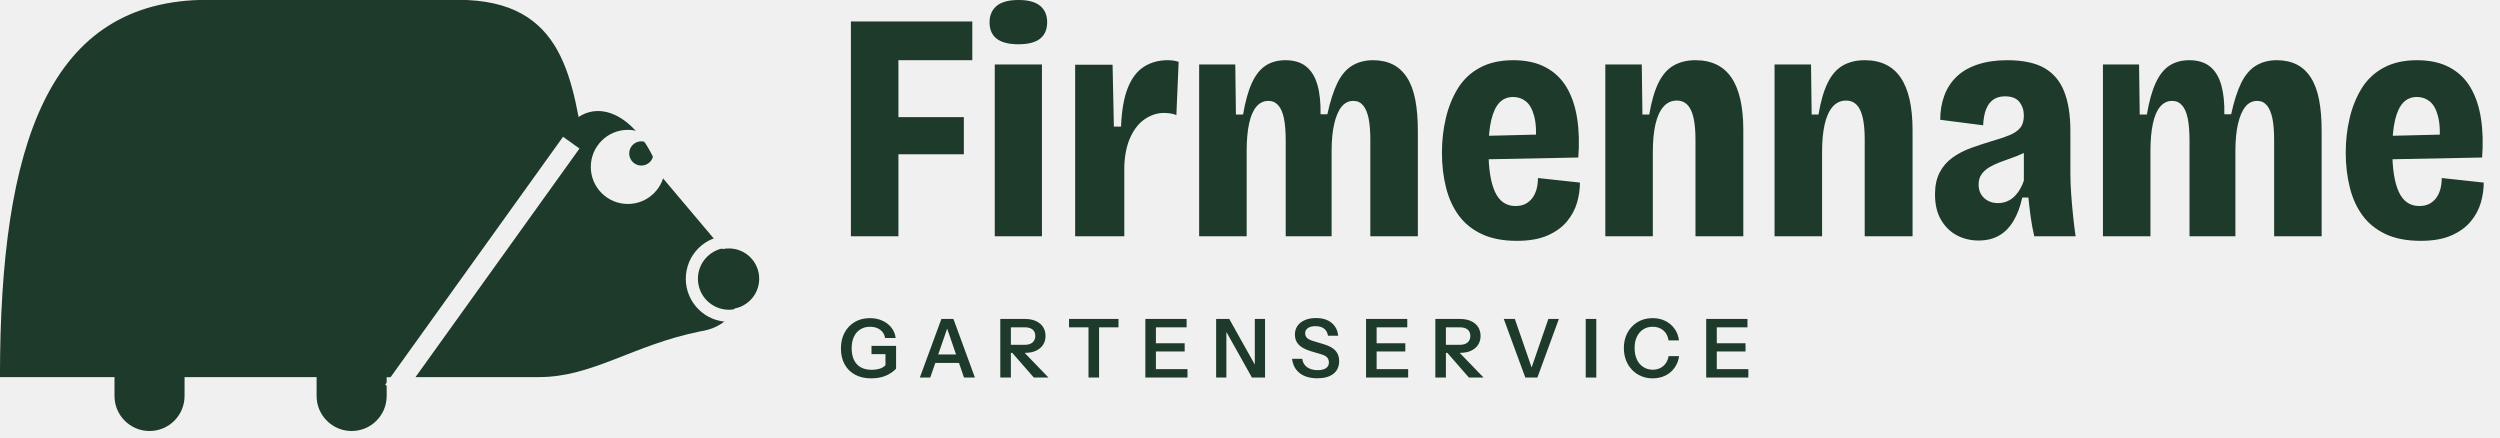
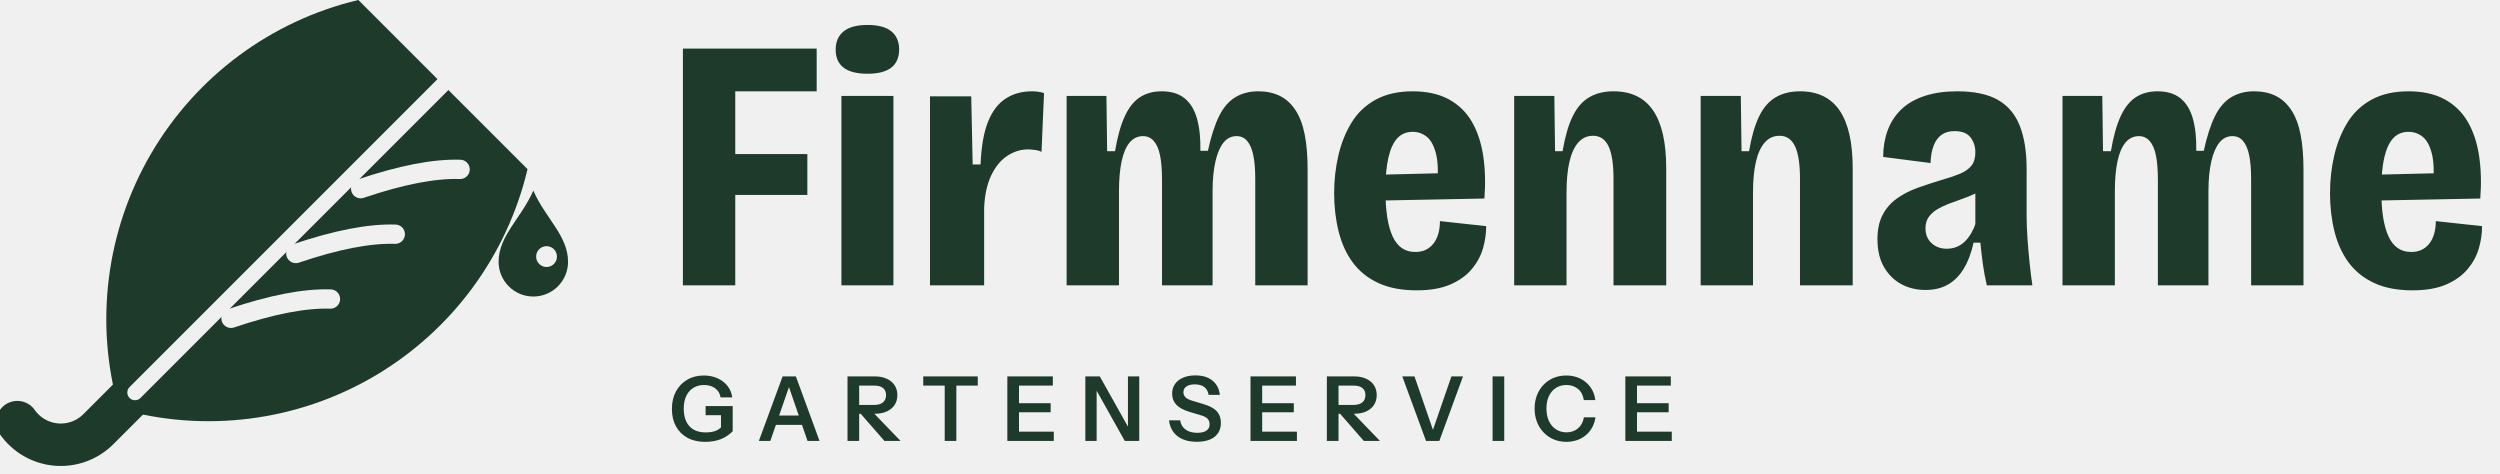
- <svg xmlns="http://www.w3.org/2000/svg" viewBox="0 0 768.15 134.57" width="768.15" height="134.57" role="img" aria-label="Firmenname Gartenservice">
-   <g transform="translate(-20.71 -70.43) scale(4.14)">
-     <defs>
-       <clipPath id="ip-c">
-         <path d="M5 45C5 27.64 8.64 17 20.4 17L39 17C47 17 47.5 23 48.5 29L35 45Z" />
-       </clipPath>
-       <mask id="ip-m" maskUnits="userSpaceOnUse" x="0" y="0" width="64" height="64">
-         <rect width="64" height="64" fill="#fff" />
-         <path d="M34.2 46L47.4 27.6" fill="none" stroke="#000" stroke-width="1.5" />
-         <circle cx="51.6" cy="29.4" r="2.75" fill="#000" />
-         <circle cx="52.6" cy="28.4" r=".9" fill="#fff" />
-         <circle cx="59.1" cy="37.7" r="2.75" fill="none" stroke="#000" stroke-width=".9" />
-       </mask>
-     </defs>
-     <g fill="#1E3A2B" mask="url(#ip-m)">
-       <path d="M5 45C5 27.64 8.64 17 20.4 17L39 17C47 17 47.5 23 48.5 29L35 45Z" />
-       <path d="M33.5 45L46.6 27.2C48.8 23.4 52.6 25.6 54 30L59.4 36.4C60.4 39 59.6 41.2 57 41.6C52 42.6 49 45 45 45Z" />
-       <circle cx="59.1" cy="37.7" r="2.25" />
-       <path d="M13.5 44h5.2v2.4a2.6 2.6 0 0 1-5.2 0ZM28.5 44h5.2v2.4a2.6 2.6 0 0 1-5.2 0Z" />
+ <svg xmlns="http://www.w3.org/2000/svg" viewBox="0 0 697.13 131.92" width="697.13" height="131.92" role="img" aria-label="Firmenname Gartenservice">
+   <g transform="translate(0 6.96)">
+     <g transform="translate(-7.22 -24.8) scale(2.69)">
+       <defs>
+         <mask id="bp-m" maskUnits="userSpaceOnUse" x="-8" y="-8" width="80" height="80">
+           <rect x="-8" y="-8" width="80" height="80" fill="#fff" />
+           <path d="M16.68 47.32L48.6 15.4" stroke="#000" stroke-width="1.6" stroke-linecap="round" />
+           <path d="M26.63 39.63Q32.92 37.5 36.94 37.63M33.35 32.91Q39.64 30.78 43.66 30.91M40.07 26.19Q46.36 24.06 50.38 24.19" fill="none" stroke="#000" stroke-width="2" stroke-linecap="round" />
+           <circle cx="59.34" cy="33.23" r="1.08" fill="#000" />
+         </mask>
+       </defs>
+       <g mask="url(#bp-m)">
+         <path d="M17.1 46.9L12.88 51.12A5.5 5.5 0 0 1 4.48 50.39" fill="none" stroke="#1E3A2B" stroke-width="4.4" stroke-linecap="round" />
+         <path fill="#1E3A2B" d="M15 49A34 34 0 0 0 57.37 24.17L39.83 6.63A34 34 0 0 0 15 49Z" />
+         <path fill="#1E3A2B" d="M57.97 26.39C59.23 29.27 61.57 31.07 61.57 33.77A3.6 3.6 0 0 1 54.37 33.77C54.37 31.07 56.71 29.27 57.97 26.39Z" />
+       </g>
    </g>
+     <path fill="#1E3A2B" transform="translate(184.43 72.6)" d="M6 0V-66H20.6V0ZM12.6 -25.2V-36.6H40.7V-25.2ZM12.6 -54.1V-66H43.3V-54.1ZM50.2 0V-52.8H64.7V0ZM57.5 -59Q53 -59 50.8 -60.7Q48.6 -62.4 48.6 -65.7Q48.6 -69 50.8 -70.8Q53 -72.6 57.5 -72.6Q62 -72.6 64.15 -70.8Q66.3 -69 66.3 -65.8Q66.3 -62.4 64.1 -60.7Q61.9 -59 57.5 -59ZM74.9 0V-28.2V-52.7H86.4L86.8 -33.7H89Q89.3 -41.2 91.1 -45.65Q92.9 -50.1 96.05 -52.1Q99.2 -54.1 103.3 -54.1Q104.1 -54.1 104.95 -54Q105.8 -53.9 106.7 -53.6L106 -37.2Q105.3 -37.6 104.15 -37.75Q103 -37.9 102.2 -37.9Q99.2 -37.9 96.45 -36.1Q93.7 -34.3 91.95 -30.6Q90.2 -26.9 90 -21.5V0ZM113 0V-34V-52.8H124.1L124.3 -37.4H126.5Q127.5 -43.4 129.2 -47.1Q130.9 -50.8 133.45 -52.45Q136 -54.1 139.5 -54.1Q143.5 -54.1 145.9 -52.15Q148.3 -50.2 149.35 -46.5Q150.4 -42.8 150.3 -37.5H152.4Q153.7 -43.5 155.5 -47.15Q157.3 -50.8 160.05 -52.45Q162.8 -54.1 166.4 -54.1Q169.9 -54.1 172.5 -52.8Q175.1 -51.5 176.85 -48.8Q178.6 -46.1 179.4 -42Q180.2 -37.9 180.2 -32.3V0H165.6V-29.6Q165.6 -33.7 165.05 -36.3Q164.5 -38.9 163.35 -40.25Q162.2 -41.6 160.4 -41.6Q158.2 -41.6 156.75 -39.8Q155.3 -38 154.5 -34.55Q153.7 -31.1 153.7 -26.2V0H139.6V-29.3Q139.6 -33.6 139.05 -36.25Q138.5 -38.9 137.3 -40.25Q136.1 -41.6 134.3 -41.6Q132.1 -41.6 130.6 -39.85Q129.1 -38.1 128.35 -34.65Q127.6 -31.2 127.6 -26.2V0ZM210.6 1.4Q204.3 1.4 199.9 -0.65Q195.5 -2.7 192.8 -6.35Q190.1 -10 188.85 -15Q187.6 -20 187.6 -25.7Q187.6 -31.2 188.8 -36.3Q190 -41.4 192.5 -45.45Q195 -49.5 199.25 -51.8Q203.5 -54.1 209.5 -54.1Q215.4 -54.1 219.5 -51.9Q223.6 -49.7 225.95 -45.7Q228.3 -41.7 229.15 -36.2Q230 -30.7 229.5 -24.2L198.5 -23.6V-30.8L219.1 -31.3L216.4 -28.2Q216.8 -33.7 215.95 -36.9Q215.1 -40.1 213.4 -41.45Q211.7 -42.8 209.5 -42.8Q206.9 -42.8 205.25 -41.05Q203.6 -39.3 202.75 -35.7Q201.9 -32.1 201.9 -26.5Q201.9 -18 203.9 -13.65Q205.9 -9.3 210.2 -9.3Q211.9 -9.3 213.15 -9.9Q214.4 -10.5 215.3 -11.65Q216.2 -12.8 216.65 -14.4Q217.1 -16 217.1 -17.9L230 -16.5Q230 -13.4 229.1 -10.3Q228.2 -7.2 226 -4.55Q223.8 -1.9 220.05 -0.25Q216.3 1.4 210.6 1.4ZM237.8 0V-33V-52.8H249L249.2 -37.4H251.3Q252.3 -43.4 254.1 -47.1Q255.9 -50.8 258.75 -52.45Q261.6 -54.1 265.5 -54.1Q272.9 -54.1 276.55 -48.75Q280.2 -43.4 280.2 -32.6V0H265.5V-29.7Q265.5 -35.9 264.1 -38.8Q262.7 -41.7 259.8 -41.7Q257.3 -41.7 255.65 -39.8Q254 -37.9 253.2 -34.4Q252.4 -30.9 252.4 -25.9V0ZM289.8 0V-33V-52.8H301L301.2 -37.4H303.3Q304.3 -43.4 306.1 -47.1Q307.9 -50.8 310.75 -52.45Q313.6 -54.1 317.5 -54.1Q324.9 -54.1 328.55 -48.75Q332.2 -43.4 332.2 -32.6V0H317.5V-29.7Q317.5 -35.9 316.1 -38.8Q314.7 -41.7 311.8 -41.7Q309.3 -41.7 307.65 -39.8Q306 -37.9 305.2 -34.4Q304.4 -30.9 304.4 -25.9V0ZM352.5 1.3Q348.8 1.3 345.8 -0.3Q342.8 -1.9 340.95 -5.05Q339.1 -8.2 339.1 -12.9Q339.1 -16.8 340.5 -19.55Q341.9 -22.3 344.45 -24.15Q347 -26 350.35 -27.2Q353.7 -28.4 357.4 -29.5Q360.2 -30.3 362.2 -31.15Q364.2 -32 365.3 -33.35Q366.4 -34.7 366.4 -37.1Q366.4 -39.5 365.05 -41.25Q363.7 -43 360.6 -43Q358.4 -43 356.95 -41.95Q355.5 -40.9 354.75 -38.9Q354 -36.9 353.9 -34.1L340.7 -35.8Q340.7 -39.8 341.95 -43.2Q343.2 -46.6 345.75 -49.05Q348.3 -51.5 352.25 -52.8Q356.2 -54.1 361.3 -54.1Q368.5 -54.1 372.7 -51.7Q376.9 -49.3 378.8 -44.45Q380.7 -39.6 380.7 -32.4V-19.2Q380.7 -16.3 380.95 -12.85Q381.2 -9.4 381.55 -6.05Q381.9 -2.7 382.3 0H369.6Q368.9 -3 368.5 -5.9Q368.1 -8.8 367.8 -11.9H365.9Q365 -7.7 363.2 -4.7Q361.4 -1.7 358.75 -0.2Q356.1 1.3 352.5 1.3ZM358.4 -10.2Q359.9 -10.2 361.15 -10.7Q362.4 -11.2 363.4 -12.15Q364.4 -13.1 365.2 -14.45Q366 -15.8 366.4 -17.1V-28.3L369.5 -27.6Q368.1 -26.4 366.3 -25.55Q364.5 -24.7 362.6 -24.05Q360.7 -23.4 358.9 -22.7Q357.1 -22 355.7 -21.15Q354.3 -20.3 353.4 -19.05Q352.5 -17.8 352.5 -15.9Q352.5 -13.3 354.2 -11.75Q355.9 -10.2 358.4 -10.2ZM390.7 0V-34V-52.8H401.8L402 -37.4H404.2Q405.2 -43.4 406.9 -47.1Q408.6 -50.8 411.15 -52.45Q413.7 -54.1 417.2 -54.1Q421.2 -54.1 423.6 -52.15Q426 -50.2 427.05 -46.5Q428.1 -42.8 428 -37.5H430.1Q431.4 -43.5 433.2 -47.15Q435 -50.8 437.75 -52.45Q440.5 -54.1 444.1 -54.1Q447.6 -54.1 450.2 -52.8Q452.8 -51.5 454.55 -48.8Q456.3 -46.1 457.1 -42Q457.9 -37.9 457.9 -32.3V0H443.3V-29.6Q443.3 -33.7 442.75 -36.3Q442.2 -38.9 441.05 -40.25Q439.9 -41.6 438.1 -41.6Q435.9 -41.6 434.45 -39.8Q433 -38 432.2 -34.55Q431.4 -31.1 431.4 -26.2V0H417.3V-29.3Q417.3 -33.6 416.75 -36.25Q416.2 -38.9 415 -40.25Q413.8 -41.6 412 -41.6Q409.8 -41.6 408.3 -39.85Q406.8 -38.1 406.05 -34.65Q405.3 -31.2 405.3 -26.2V0ZM488.3 1.4Q482 1.4 477.6 -0.65Q473.2 -2.7 470.5 -6.35Q467.8 -10 466.55 -15Q465.3 -20 465.3 -25.7Q465.3 -31.2 466.5 -36.3Q467.7 -41.4 470.2 -45.45Q472.7 -49.5 476.95 -51.8Q481.2 -54.1 487.2 -54.1Q493.1 -54.1 497.2 -51.9Q501.3 -49.7 503.65 -45.7Q506 -41.7 506.85 -36.2Q507.7 -30.7 507.2 -24.2L476.2 -23.6V-30.8L496.8 -31.3L494.1 -28.2Q494.5 -33.7 493.65 -36.9Q492.8 -40.1 491.1 -41.45Q489.4 -42.8 487.2 -42.8Q484.6 -42.8 482.95 -41.05Q481.3 -39.3 480.45 -35.7Q479.6 -32.1 479.6 -26.5Q479.6 -18 481.6 -13.65Q483.6 -9.3 487.9 -9.3Q489.6 -9.3 490.85 -9.9Q492.1 -10.5 493 -11.65Q493.9 -12.8 494.35 -14.4Q494.8 -16 494.8 -17.9L507.7 -16.5Q507.7 -13.4 506.8 -10.3Q505.9 -7.2 503.7 -4.55Q501.5 -1.9 497.75 -0.25Q494 1.4 488.3 1.4Z" />
+     <path fill="#1E3A2B" transform="translate(186.43 116)" d="M10.18 0.25Q7.33 0.25 5.25 -0.89Q3.18 -2.02 2.05 -4.09Q0.93 -6.15 0.93 -8.93Q0.93 -11.7 2.05 -13.79Q3.18 -15.88 5.18 -17.06Q7.18 -18.25 9.83 -18.25Q11.98 -18.25 13.69 -17.46Q15.4 -16.68 16.46 -15.31Q17.53 -13.95 17.75 -12.15H14.5Q14.25 -13.75 13 -14.68Q11.75 -15.6 9.88 -15.6Q8.18 -15.6 6.9 -14.8Q5.62 -14 4.93 -12.53Q4.23 -11.05 4.23 -9Q4.23 -6.9 4.94 -5.41Q5.65 -3.93 7.01 -3.15Q8.38 -2.38 10.35 -2.38Q11.88 -2.38 12.98 -2.76Q14.08 -3.15 14.75 -3.93L17.88 -2.7Q16.45 -1.25 14.57 -0.5Q12.7 0.25 10.18 0.25ZM14.62 -2.7V-7.95L15.4 -7.18H10.33V-9.73H17.88V-2.7ZM25.18 0 31.8 -18H34.6L28.38 0ZM38.75 0 32.55 -18H35.5L42.1 0ZM28.6 -7.08H38.45V-4.48H28.6ZM49.9 0V-18H57.5Q59.42 -18 60.85 -17.35Q62.27 -16.7 63.04 -15.53Q63.8 -14.35 63.8 -12.78Q63.8 -11.23 63.04 -10.05Q62.27 -8.88 60.85 -8.22Q59.42 -7.58 57.5 -7.58H52.45V-10.05H57.4Q58.97 -10.05 59.81 -10.78Q60.65 -11.5 60.65 -12.78Q60.65 -14.05 59.83 -14.74Q59 -15.43 57.4 -15.43H53.15V0ZM60.2 0 52.17 -9.2H55.82L64.7 0ZM77 0V-15.43H71.02V-18H86.22V-15.43H80.25V0ZM94.47 0V-18H97.72V0ZM96.02 0V-2.58H107.42V0ZM96.02 -8V-10.53H106.55V-8ZM96.02 -15.43V-18H107.15V-15.43ZM116.22 0V-18H120.25L129.02 -2.35L128.1 -2.12V-18H131.25V0H127.22L118.45 -15.65L119.37 -15.88V0ZM147.32 0.23Q143.92 0.23 141.91 -1.34Q139.9 -2.9 139.55 -5.75H142.67Q142.9 -4.1 144.15 -3.19Q145.4 -2.27 147.42 -2.27Q149.1 -2.27 149.99 -2.89Q150.87 -3.5 150.87 -4.6Q150.87 -5.58 150.32 -6.18Q149.77 -6.78 148.47 -7.15L145.22 -8.12Q142.75 -8.88 141.59 -10.1Q140.42 -11.33 140.42 -13.18Q140.42 -14.73 141.22 -15.88Q142.02 -17.03 143.49 -17.65Q144.95 -18.28 146.9 -18.28Q149.9 -18.28 151.69 -16.81Q153.47 -15.35 153.72 -12.85H150.6Q150.32 -14.35 149.35 -15.06Q148.37 -15.78 146.72 -15.78Q145.27 -15.78 144.42 -15.2Q143.57 -14.62 143.57 -13.62Q143.57 -12.8 144.09 -12.23Q144.6 -11.65 146 -11.23L149.3 -10.23Q151.77 -9.5 152.9 -8.25Q154.02 -7 154.02 -5.08Q154.02 -2.53 152.26 -1.15Q150.5 0.23 147.32 0.23ZM162.28 0V-18H165.53V0ZM163.82 0V-2.58H175.22V0ZM163.82 -8V-10.53H174.35V-8ZM163.82 -15.43V-18H174.95V-15.43ZM183.57 0V-18H191.17Q193.1 -18 194.52 -17.35Q195.95 -16.7 196.71 -15.53Q197.47 -14.35 197.47 -12.78Q197.47 -11.23 196.71 -10.05Q195.95 -8.88 194.52 -8.22Q193.1 -7.58 191.17 -7.58H186.12V-10.05H191.07Q192.65 -10.05 193.49 -10.78Q194.32 -11.5 194.32 -12.78Q194.32 -14.05 193.5 -14.74Q192.67 -15.43 191.07 -15.43H186.82V0ZM193.88 0 185.85 -9.2H189.5L198.38 0ZM211.22 0 204.6 -18H208L213.43 -2.3H212.88L218.3 -18H221.53L214.93 0ZM229.78 0V-18H233.03V0ZM250.35 0.25Q248.42 0.25 246.81 -0.44Q245.2 -1.12 244 -2.38Q242.8 -3.62 242.15 -5.33Q241.5 -7.03 241.5 -9.05Q241.5 -11.08 242.15 -12.75Q242.8 -14.43 243.99 -15.66Q245.17 -16.9 246.79 -17.58Q248.4 -18.25 250.35 -18.25Q252.5 -18.25 254.22 -17.4Q255.95 -16.55 257.06 -15.01Q258.18 -13.48 258.43 -11.4H255.22Q254.92 -13.43 253.6 -14.51Q252.27 -15.6 250.38 -15.6Q248.7 -15.6 247.45 -14.8Q246.2 -14 245.5 -12.54Q244.8 -11.08 244.8 -9.08Q244.8 -7.03 245.5 -5.54Q246.2 -4.05 247.47 -3.23Q248.75 -2.4 250.4 -2.4Q252.25 -2.4 253.57 -3.49Q254.9 -4.58 255.25 -6.58H258.47Q258.18 -4.53 257.06 -2.98Q255.95 -1.43 254.22 -0.59Q252.5 0.25 250.35 0.25ZM266.8 0V-18H270.05V0ZM268.35 0V-2.58H279.75V0ZM268.35 -8V-10.53H278.88V-8ZM268.35 -15.43V-18H279.48V-15.43Z" />
  </g>
-   <path fill="#1E3A2B" transform="translate(255.45 72.6)" d="M6 0V-66H20.6V0ZM12.6 -25.2V-36.6H40.7V-25.2ZM12.6 -54.1V-66H43.3V-54.1ZM50.2 0V-52.8H64.7V0ZM57.5 -59Q53 -59 50.8 -60.7Q48.6 -62.4 48.6 -65.7Q48.6 -69 50.8 -70.8Q53 -72.6 57.5 -72.6Q62 -72.6 64.15 -70.8Q66.3 -69 66.3 -65.8Q66.3 -62.4 64.1 -60.7Q61.9 -59 57.5 -59ZM74.9 0V-28.2V-52.7H86.4L86.8 -33.7H89Q89.3 -41.2 91.1 -45.65Q92.9 -50.1 96.05 -52.1Q99.2 -54.1 103.3 -54.1Q104.1 -54.1 104.95 -54Q105.8 -53.9 106.7 -53.6L106 -37.2Q105.3 -37.6 104.15 -37.75Q103 -37.9 102.2 -37.9Q99.2 -37.9 96.45 -36.1Q93.7 -34.3 91.95 -30.6Q90.2 -26.9 90 -21.5V0ZM113 0V-34V-52.8H124.1L124.3 -37.4H126.5Q127.5 -43.4 129.2 -47.1Q130.9 -50.8 133.45 -52.45Q136 -54.1 139.5 -54.1Q143.5 -54.1 145.9 -52.15Q148.3 -50.2 149.35 -46.5Q150.4 -42.8 150.3 -37.5H152.4Q153.7 -43.5 155.5 -47.15Q157.3 -50.8 160.05 -52.45Q162.8 -54.1 166.4 -54.1Q169.9 -54.1 172.5 -52.8Q175.1 -51.5 176.85 -48.8Q178.6 -46.1 179.4 -42Q180.2 -37.9 180.2 -32.3V0H165.6V-29.6Q165.6 -33.7 165.05 -36.3Q164.5 -38.9 163.35 -40.25Q162.2 -41.6 160.4 -41.6Q158.2 -41.6 156.75 -39.8Q155.3 -38 154.5 -34.55Q153.7 -31.1 153.7 -26.2V0H139.6V-29.3Q139.6 -33.6 139.05 -36.25Q138.5 -38.9 137.3 -40.25Q136.1 -41.6 134.3 -41.6Q132.1 -41.6 130.6 -39.85Q129.1 -38.1 128.35 -34.65Q127.6 -31.2 127.6 -26.2V0ZM210.6 1.4Q204.3 1.4 199.9 -0.65Q195.5 -2.7 192.8 -6.35Q190.1 -10 188.85 -15Q187.6 -20 187.6 -25.7Q187.6 -31.2 188.8 -36.3Q190 -41.4 192.5 -45.45Q195 -49.5 199.25 -51.8Q203.5 -54.1 209.5 -54.1Q215.4 -54.1 219.5 -51.9Q223.6 -49.7 225.95 -45.7Q228.3 -41.7 229.15 -36.2Q230 -30.7 229.5 -24.2L198.5 -23.6V-30.8L219.1 -31.3L216.4 -28.2Q216.8 -33.7 215.95 -36.9Q215.1 -40.1 213.4 -41.45Q211.7 -42.8 209.5 -42.8Q206.9 -42.8 205.25 -41.05Q203.6 -39.3 202.75 -35.7Q201.9 -32.1 201.9 -26.5Q201.9 -18 203.9 -13.65Q205.9 -9.3 210.2 -9.3Q211.9 -9.3 213.15 -9.9Q214.4 -10.5 215.3 -11.65Q216.2 -12.8 216.65 -14.4Q217.1 -16 217.1 -17.9L230 -16.5Q230 -13.4 229.1 -10.3Q228.2 -7.2 226 -4.55Q223.8 -1.9 220.05 -0.25Q216.3 1.4 210.6 1.4ZM237.8 0V-33V-52.8H249L249.2 -37.4H251.3Q252.3 -43.4 254.1 -47.1Q255.9 -50.8 258.75 -52.45Q261.6 -54.1 265.5 -54.1Q272.9 -54.1 276.55 -48.75Q280.2 -43.4 280.2 -32.6V0H265.5V-29.7Q265.5 -35.9 264.1 -38.8Q262.7 -41.7 259.8 -41.7Q257.3 -41.7 255.65 -39.8Q254 -37.9 253.2 -34.4Q252.4 -30.9 252.4 -25.9V0ZM289.8 0V-33V-52.8H301L301.2 -37.4H303.3Q304.3 -43.4 306.1 -47.1Q307.9 -50.8 310.75 -52.45Q313.6 -54.1 317.5 -54.1Q324.9 -54.1 328.55 -48.75Q332.2 -43.4 332.2 -32.6V0H317.5V-29.7Q317.5 -35.9 316.1 -38.8Q314.7 -41.7 311.8 -41.7Q309.3 -41.7 307.65 -39.8Q306 -37.9 305.2 -34.4Q304.4 -30.9 304.4 -25.9V0ZM352.5 1.3Q348.8 1.3 345.8 -0.3Q342.8 -1.9 340.95 -5.05Q339.1 -8.2 339.1 -12.9Q339.1 -16.8 340.5 -19.55Q341.9 -22.3 344.45 -24.15Q347 -26 350.35 -27.2Q353.7 -28.4 357.4 -29.5Q360.2 -30.3 362.2 -31.15Q364.2 -32 365.3 -33.35Q366.4 -34.7 366.4 -37.1Q366.4 -39.5 365.05 -41.25Q363.7 -43 360.6 -43Q358.4 -43 356.95 -41.95Q355.5 -40.9 354.75 -38.9Q354 -36.9 353.9 -34.1L340.7 -35.8Q340.7 -39.8 341.95 -43.2Q343.2 -46.6 345.75 -49.05Q348.3 -51.5 352.25 -52.8Q356.2 -54.1 361.3 -54.1Q368.5 -54.1 372.7 -51.7Q376.9 -49.3 378.8 -44.45Q380.7 -39.6 380.7 -32.4V-19.2Q380.7 -16.3 380.95 -12.85Q381.2 -9.4 381.55 -6.05Q381.9 -2.7 382.3 0H369.6Q368.9 -3 368.5 -5.9Q368.1 -8.8 367.8 -11.9H365.9Q365 -7.7 363.2 -4.7Q361.4 -1.7 358.75 -0.2Q356.1 1.3 352.5 1.3ZM358.4 -10.2Q359.9 -10.2 361.15 -10.7Q362.4 -11.2 363.4 -12.15Q364.4 -13.1 365.2 -14.45Q366 -15.8 366.4 -17.1V-28.3L369.5 -27.6Q368.1 -26.4 366.3 -25.55Q364.5 -24.7 362.6 -24.05Q360.7 -23.4 358.9 -22.7Q357.1 -22 355.7 -21.15Q354.3 -20.3 353.4 -19.05Q352.5 -17.8 352.5 -15.9Q352.5 -13.3 354.2 -11.75Q355.9 -10.2 358.4 -10.2ZM390.7 0V-34V-52.8H401.8L402 -37.4H404.2Q405.2 -43.4 406.9 -47.1Q408.6 -50.8 411.15 -52.45Q413.7 -54.1 417.2 -54.1Q421.2 -54.1 423.6 -52.15Q426 -50.2 427.05 -46.5Q428.1 -42.8 428 -37.5H430.1Q431.4 -43.5 433.2 -47.15Q435 -50.8 437.75 -52.45Q440.5 -54.1 444.1 -54.1Q447.6 -54.1 450.2 -52.8Q452.8 -51.5 454.55 -48.8Q456.3 -46.1 457.1 -42Q457.9 -37.9 457.9 -32.3V0H443.3V-29.6Q443.3 -33.7 442.75 -36.3Q442.2 -38.9 441.05 -40.25Q439.9 -41.6 438.1 -41.6Q435.9 -41.6 434.45 -39.8Q433 -38 432.2 -34.55Q431.4 -31.1 431.4 -26.2V0H417.3V-29.3Q417.3 -33.6 416.75 -36.25Q416.2 -38.9 415 -40.25Q413.8 -41.6 412 -41.6Q409.8 -41.6 408.3 -39.85Q406.8 -38.1 406.05 -34.65Q405.3 -31.2 405.3 -26.2V0ZM488.3 1.4Q482 1.4 477.6 -0.65Q473.2 -2.7 470.5 -6.35Q467.8 -10 466.55 -15Q465.3 -20 465.3 -25.7Q465.3 -31.2 466.5 -36.3Q467.7 -41.4 470.2 -45.45Q472.7 -49.5 476.95 -51.8Q481.2 -54.1 487.2 -54.1Q493.1 -54.1 497.2 -51.9Q501.3 -49.7 503.65 -45.7Q506 -41.7 506.85 -36.2Q507.7 -30.7 507.2 -24.2L476.2 -23.6V-30.8L496.8 -31.3L494.1 -28.2Q494.5 -33.7 493.65 -36.9Q492.8 -40.1 491.1 -41.45Q489.4 -42.8 487.2 -42.8Q484.6 -42.8 482.95 -41.05Q481.3 -39.3 480.45 -35.7Q479.6 -32.1 479.6 -26.5Q479.6 -18 481.6 -13.65Q483.6 -9.3 487.9 -9.3Q489.6 -9.3 490.85 -9.9Q492.1 -10.5 493 -11.65Q493.9 -12.8 494.35 -14.4Q494.8 -16 494.8 -17.9L507.7 -16.5Q507.7 -13.4 506.8 -10.3Q505.9 -7.2 503.7 -4.55Q501.5 -1.9 497.75 -0.25Q494 1.4 488.3 1.4Z" />
-   <path fill="#1E3A2B" transform="translate(257.45 116)" d="M10.18 0.25Q7.33 0.25 5.25 -0.89Q3.18 -2.02 2.05 -4.09Q0.93 -6.15 0.93 -8.93Q0.93 -11.7 2.05 -13.79Q3.18 -15.88 5.18 -17.06Q7.18 -18.25 9.83 -18.25Q11.98 -18.25 13.69 -17.46Q15.4 -16.68 16.46 -15.31Q17.53 -13.95 17.75 -12.15H14.5Q14.25 -13.75 13 -14.68Q11.75 -15.6 9.88 -15.6Q8.18 -15.6 6.9 -14.8Q5.62 -14 4.93 -12.53Q4.23 -11.05 4.23 -9Q4.23 -6.9 4.94 -5.41Q5.65 -3.93 7.01 -3.15Q8.38 -2.38 10.35 -2.38Q11.88 -2.38 12.98 -2.76Q14.08 -3.15 14.75 -3.93L17.88 -2.7Q16.45 -1.25 14.57 -0.5Q12.7 0.25 10.18 0.25ZM14.62 -2.7V-7.95L15.4 -7.18H10.33V-9.73H17.88V-2.7ZM25.18 0 31.8 -18H34.6L28.38 0ZM38.75 0 32.55 -18H35.5L42.1 0ZM28.6 -7.08H38.45V-4.48H28.6ZM49.9 0V-18H57.5Q59.42 -18 60.85 -17.35Q62.27 -16.7 63.04 -15.53Q63.8 -14.35 63.8 -12.78Q63.8 -11.23 63.04 -10.05Q62.27 -8.88 60.85 -8.22Q59.42 -7.58 57.5 -7.58H52.45V-10.05H57.4Q58.97 -10.05 59.81 -10.78Q60.65 -11.5 60.65 -12.78Q60.65 -14.05 59.83 -14.74Q59 -15.43 57.4 -15.43H53.15V0ZM60.2 0 52.17 -9.2H55.82L64.7 0ZM77 0V-15.43H71.02V-18H86.22V-15.43H80.25V0ZM94.47 0V-18H97.72V0ZM96.02 0V-2.58H107.42V0ZM96.02 -8V-10.53H106.55V-8ZM96.02 -15.43V-18H107.15V-15.43ZM116.22 0V-18H120.25L129.02 -2.35L128.1 -2.12V-18H131.25V0H127.22L118.45 -15.65L119.37 -15.88V0ZM147.32 0.23Q143.92 0.23 141.91 -1.34Q139.9 -2.9 139.55 -5.75H142.67Q142.9 -4.1 144.15 -3.19Q145.4 -2.27 147.42 -2.27Q149.1 -2.27 149.99 -2.89Q150.87 -3.5 150.87 -4.6Q150.87 -5.58 150.32 -6.18Q149.77 -6.78 148.47 -7.15L145.22 -8.12Q142.75 -8.88 141.59 -10.1Q140.42 -11.33 140.42 -13.18Q140.42 -14.73 141.22 -15.88Q142.02 -17.03 143.49 -17.65Q144.95 -18.28 146.9 -18.28Q149.9 -18.28 151.69 -16.81Q153.47 -15.35 153.72 -12.85H150.6Q150.32 -14.35 149.35 -15.06Q148.37 -15.78 146.72 -15.78Q145.27 -15.78 144.42 -15.2Q143.57 -14.62 143.57 -13.62Q143.57 -12.8 144.09 -12.23Q144.6 -11.65 146 -11.23L149.3 -10.23Q151.77 -9.5 152.9 -8.25Q154.02 -7 154.02 -5.08Q154.02 -2.53 152.26 -1.15Q150.5 0.23 147.32 0.23ZM162.28 0V-18H165.53V0ZM163.82 0V-2.58H175.22V0ZM163.82 -8V-10.53H174.35V-8ZM163.82 -15.43V-18H174.95V-15.43ZM183.57 0V-18H191.17Q193.1 -18 194.52 -17.35Q195.95 -16.7 196.71 -15.53Q197.47 -14.35 197.47 -12.78Q197.47 -11.23 196.71 -10.05Q195.95 -8.88 194.52 -8.22Q193.1 -7.58 191.17 -7.58H186.12V-10.05H191.07Q192.65 -10.05 193.49 -10.78Q194.32 -11.5 194.32 -12.78Q194.32 -14.05 193.5 -14.74Q192.67 -15.43 191.07 -15.43H186.82V0ZM193.88 0 185.85 -9.2H189.5L198.38 0ZM211.22 0 204.6 -18H208L213.43 -2.3H212.88L218.3 -18H221.53L214.93 0ZM229.78 0V-18H233.03V0ZM250.35 0.25Q248.42 0.25 246.81 -0.44Q245.2 -1.12 244 -2.38Q242.8 -3.62 242.15 -5.33Q241.5 -7.03 241.5 -9.05Q241.5 -11.08 242.15 -12.75Q242.8 -14.43 243.99 -15.66Q245.17 -16.9 246.79 -17.58Q248.4 -18.25 250.35 -18.25Q252.5 -18.25 254.22 -17.4Q255.95 -16.55 257.06 -15.01Q258.18 -13.48 258.43 -11.4H255.22Q254.92 -13.43 253.6 -14.51Q252.27 -15.6 250.38 -15.6Q248.7 -15.6 247.45 -14.8Q246.2 -14 245.5 -12.54Q244.8 -11.08 244.8 -9.08Q244.8 -7.03 245.5 -5.54Q246.2 -4.05 247.47 -3.23Q248.75 -2.4 250.4 -2.4Q252.25 -2.4 253.57 -3.49Q254.9 -4.58 255.25 -6.58H258.47Q258.18 -4.53 257.06 -2.98Q255.95 -1.43 254.22 -0.59Q252.5 0.25 250.35 0.25ZM266.8 0V-18H270.05V0ZM268.35 0V-2.58H279.75V0ZM268.35 -8V-10.53H278.88V-8ZM268.35 -15.43V-18H279.48V-15.43Z" />
</svg>
